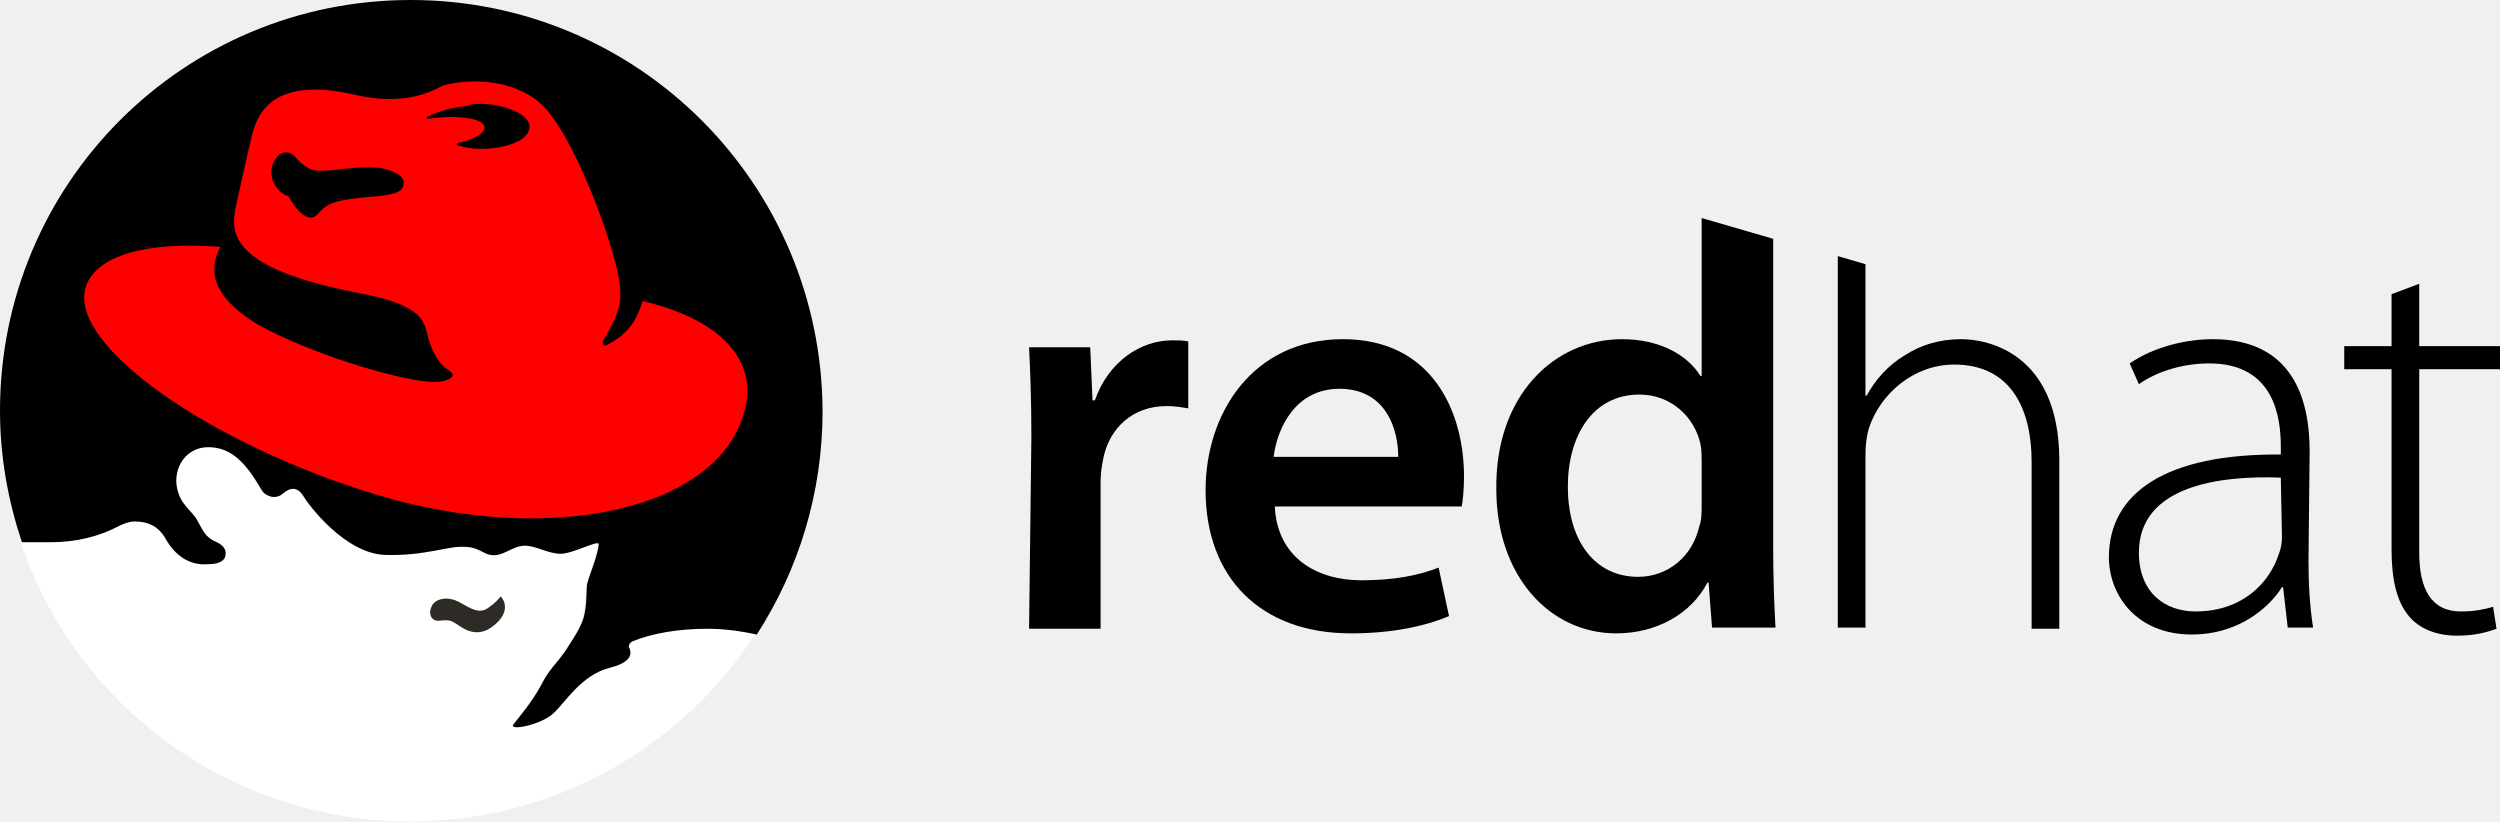
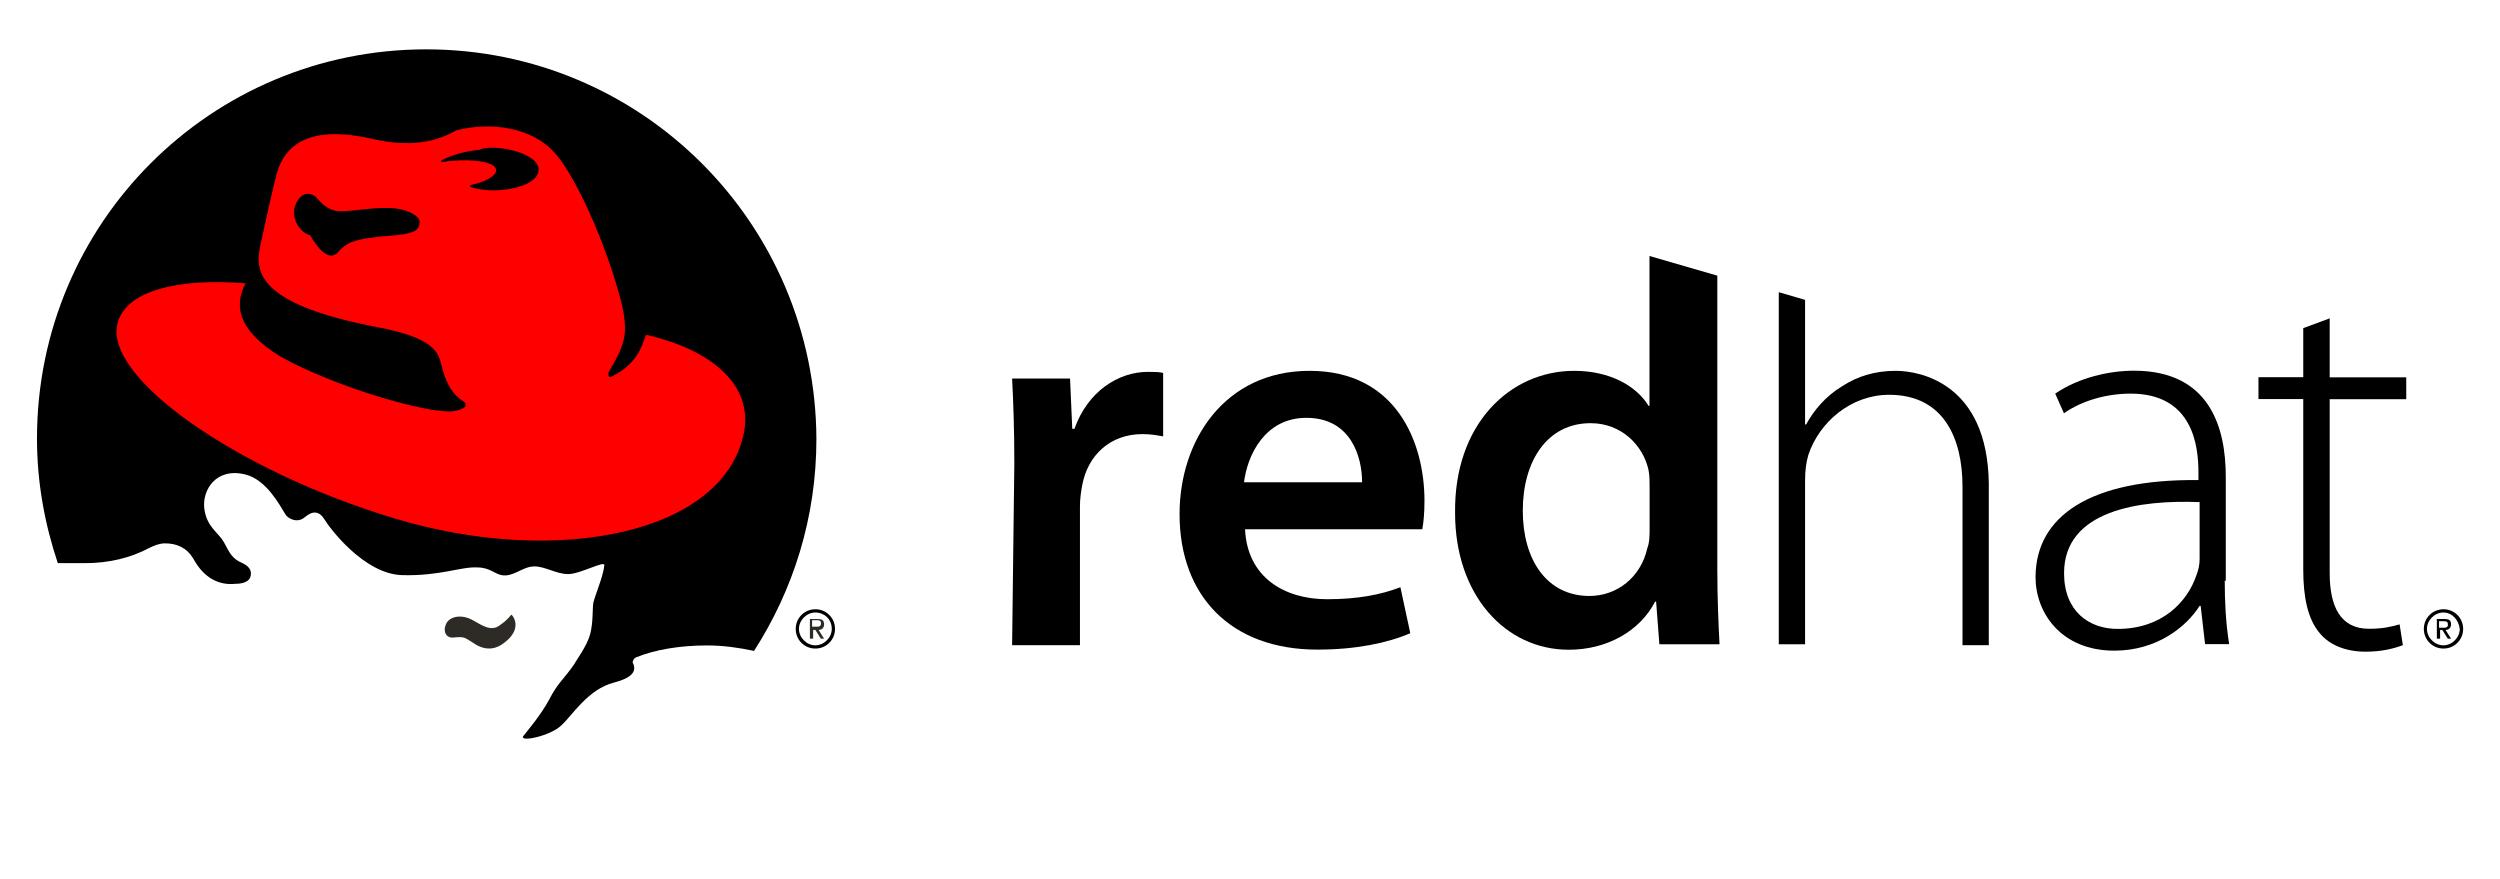
- <svg xmlns="http://www.w3.org/2000/svg" version="1.1" id="Layer_1" x="0px" y="0px" viewBox="0 0 216.7 71.2" style="enable-background:new 0 0 216.7 71.2;" xml:space="preserve">
+ <svg xmlns="http://www.w3.org/2000/svg" version="1.1" id="Layer_1" x="0px" y="0px" viewBox="0 0 1920 675" style="enable-background:new 0 0 1920 675;" xml:space="preserve">
  <style type="text/css">
	.st0{fill:#FFFFFF;}
	.st1{fill:#2E2A25;}
	.st2{fill:#FF0000;}
</style>
-   <path class="st0" d="M61.2,54.5c-2.5,0-4.8,0.4-6.5,1.1c-0.2,0.1-0.3,0.3-0.3,0.5c0,0.1,0,0.2,0.1,0.2c0.2,0.6-0.1,1.2-1.8,1.6  c-2.4,0.5-4,3-4.8,3.9c-1,1-3.9,1.6-3.5,1c0.3-0.5,1.7-1.9,2.4-3.4c0.7-1.4,1.3-1.8,2.2-3.1c0.3-0.4,1.2-1.7,1.5-2.8  c0.3-1,0.2-2.3,0.3-2.9c0.2-0.8,0.9-2.5,1-3.4c0-0.5-2.2,0.8-3.3,0.8s-2.1-0.6-3.1-0.7c-1.2-0.1-2,0.9-3,0.8  c-0.6-0.1-1.1-0.6-2.2-0.7c-1.5-0.1-3.4,0.9-6.9,0.7c-3.5-0.1-6.7-4.4-7.1-5.1c-0.5-0.8-1.1-0.8-1.8-0.2c-0.7,0.6-1.5,0.1-1.8-0.3  c-0.5-0.8-1.7-3.1-3.6-3.6c-2.6-0.7-3.9,1.4-3.8,3.1c0.2,1.7,1.3,2.2,1.8,3.1c0.5,0.9,0.8,1.5,1.7,1.9c0.7,0.3,0.9,0.7,0.7,1.3  c-0.2,0.5-0.9,0.6-1.4,0.6c-1,0-1.7-0.2-2.2-0.5c-0.6-0.4-1.1-0.9-1.6-1.8c-0.6-1-1.5-1.4-2.6-1.4c-0.5,0-1,0.1-1.4,0.4  C8.6,46.5,6.5,47,4.3,47H1.8c4.7,14.1,18.1,24.2,33.8,24.2c12.5,0,23.6-6.5,29.9-16.3C64.1,54.7,62.7,54.5,61.2,54.5z" />
-   <path class="st1" d="M43.4,51.7C43.4,51.7,43.3,51.7,43.4,51.7c-0.5,0.6-0.7,0.7-1.1,1c-0.8,0.6-1.7-0.1-2.3-0.4  c-1.3-0.8-2.4-0.3-2.6,0.3c-0.3,0.6,0,1.3,0.7,1.2c1-0.1,1,0,1.8,0.5c1.3,0.9,2.3,0.4,2.8,0c0.4-0.3,0.7-0.6,0.9-1  C44,52.5,43.6,51.9,43.4,51.7L43.4,51.7z" />
-   <path d="M35.6,0C15.9,0,0,15.9,0,35.6c0,4,0.7,7.8,1.9,11.4h2.5c2.2,0,4.2-0.5,5.9-1.4c0.4-0.2,0.9-0.4,1.4-0.4c1.1,0,2,0.4,2.6,1.4  c0.5,0.9,1,1.4,1.6,1.8c0.5,0.3,1.2,0.6,2.2,0.5c0.5,0,1.2-0.1,1.4-0.6c0.2-0.6-0.1-1-0.7-1.3c-1-0.4-1.2-1-1.7-1.9  s-1.6-1.4-1.8-3.1c-0.2-1.7,1.1-3.8,3.8-3.1c1.9,0.5,3.1,2.8,3.6,3.6c0.2,0.4,1.1,0.9,1.8,0.3c0.7-0.6,1.3-0.6,1.8,0.2  c0.4,0.7,3.6,5,7.1,5.1s5.4-0.8,6.9-0.7c1.1,0,1.6,0.6,2.2,0.7c1.1,0.2,1.9-0.8,3-0.8c1,0,2,0.7,3.1,0.7s3.4-1.3,3.3-0.8  c-0.1,1-0.8,2.6-1,3.4c-0.1,0.5,0,1.8-0.3,2.9c-0.3,1.1-1.3,2.4-1.5,2.8c-0.9,1.3-1.5,1.7-2.2,3.1c-0.8,1.5-2.1,3-2.4,3.4  c-0.4,0.6,2.5,0,3.5-1c0.9-0.8,2.4-3.3,4.8-3.9c1.6-0.4,2-1,1.8-1.6c0-0.1-0.1-0.2-0.1-0.2c0-0.2,0.1-0.4,0.3-0.5  c1.7-0.7,4-1.1,6.5-1.1c1.5,0,2.9,0.2,4.3,0.5c3.6-5.6,5.7-12.2,5.7-19.4C71.2,15.9,55.3,0,35.6,0z" />
-   <path class="st2" d="M55.7,26.1c-0.4,1.2-0.9,2.7-3.1,3.8c-0.3,0.2-0.4-0.1-0.3-0.4c0.8-1.4,1-1.8,1.2-2.4c0.3-0.8,0.5-2-0.2-4.5  c-1.3-4.8-4.1-11.3-6.2-13.4c-2-2-5.5-2.6-8.7-1.8C37.3,8,35,9.2,30.7,8.2c-7.4-1.7-8.5,2-8.9,3.7c-0.4,1.6-1.4,6.2-1.4,6.2  c-0.3,1.9-0.8,5.1,10.7,7.3c5.4,1,5.6,2.4,5.9,3.4c0.4,1.8,1.1,2.8,1.9,3.3c0.8,0.5,0,0.9-0.9,1c-2.3,0.2-10.7-2.2-15.7-5  c-4.1-2.5-4.2-4.8-3.2-6.7C12.8,20.9,8.2,22.1,7.4,25c-1.4,5,11,13.6,25.3,17.9c14.9,4.5,30.3,1.4,32-8  C65.4,30.7,61.8,27.5,55.7,26.1z M32.8,17c-4.1,0.3-4.5,0.7-5.3,1.6C26.4,19.7,25,17,25,17c-0.9-0.2-1.9-1.6-1.3-2.9  s1.6-0.9,1.9-0.5c0.4,0.5,1.2,1.3,2.3,1.2c1.1,0,2.3-0.3,4.1-0.3c1.8,0,2.9,0.7,3,1.2C35,16.4,34.8,16.8,32.8,17z M41.7,12.9  c-0.7,0-1.4-0.1-2-0.3c-0.1,0-0.1-0.1-0.1-0.1c0-0.1,0.1-0.1,0.1-0.1c1.4-0.3,2.4-0.9,2.3-1.4c-0.1-0.7-2-1-4.2-0.8  c-0.2,0-0.5,0.1-0.7,0.1l0,0c-0.1,0-0.1,0-0.1-0.1c0,0,0-0.1,0.1-0.1c0.8-0.4,2-0.8,3.3-0.9C40.9,9,41.3,9,41.6,9c0.1,0,0.1,0,0.2,0  c2.3,0.1,4.1,1,4.1,2C45.9,12.1,44,12.9,41.7,12.9z" />
+   <rect class="st0" width="1920" height="675" />
  <g>
-     <path d="M89.4,37.9c0-3.3-0.1-5.7-0.2-7.8h5.3l0.2,4.6h0.2c1.2-3.4,4-5.2,6.7-5.2c0.6,0,1,0,1.4,0.1v5.8c-0.6-0.1-1.1-0.2-1.9-0.2   c-2.9,0-5,1.9-5.5,4.7c-0.1,0.5-0.2,1.2-0.2,1.9v12.7h-6.2L89.4,37.9z" />
-     <path d="M110.5,43.9c0.2,4.4,3.6,6.4,7.5,6.4c2.8,0,4.9-0.4,6.7-1.1l0.9,4.2c-2.1,0.9-5,1.5-8.5,1.5c-7.9,0-12.6-4.9-12.6-12.4   c0-6.7,4.1-13.1,11.9-13.1c7.9,0,10.5,6.5,10.5,11.9c0,1.1-0.1,2.1-0.2,2.6L110.5,43.9z M121.2,39.6c0-2.3-1-5.9-5.1-5.9   c-3.8,0-5.4,3.4-5.7,5.9H121.2z" />
-     <path d="M200.1,48.6c0,1.9,0.1,3.9,0.4,5.8h-2.2l-0.4-3.5h-0.1c-1.2,1.9-3.9,4.1-7.8,4.1c-4.9,0-7.2-3.5-7.2-6.7   c0-5.6,5-9,14.9-8.9v-0.7c0-2.4-0.5-7.2-6.2-7.2c-2.1,0-4.4,0.6-6.1,1.8l-0.8-1.8c2.2-1.5,5-2.1,7.2-2.1c7,0,8.4,5.3,8.4,9.7   L200.1,48.6L200.1,48.6z M197.7,41.4c-5.3-0.2-12.3,0.7-12.3,6.5c0,3.5,2.3,5.1,4.9,5.1c4.1,0,6.4-2.5,7.2-4.9   c0.2-0.5,0.3-1,0.3-1.5L197.7,41.4L197.7,41.4z" />
-     <path d="M209.7,24.6V30h7v2h-7v15.9c0,3.1,1,5.1,3.6,5.1c1.3,0,2.1-0.2,2.8-0.4l0.3,1.9c-0.8,0.3-1.9,0.6-3.4,0.6   c-1.8,0-3.3-0.6-4.2-1.7c-1.1-1.3-1.5-3.3-1.5-5.8V32h-4.1v-2h4.1v-4.5L209.7,24.6z" />
-     <path d="M147.5,32.6h-0.1c-1.1-1.8-3.5-3.2-6.8-3.2c-5.9,0-11,4.9-10.9,13c0,7.5,4.6,12.5,10.4,12.5c3.5,0,6.5-1.7,7.9-4.4h0.1   l0.3,3.9h5.5c-0.1-1.7-0.2-4.3-0.2-6.8V20.7l-6.2-1.8V32.6z M147.5,43.8c0,0.6,0,1.3-0.2,1.8c-0.6,2.7-2.8,4.4-5.3,4.4   c-3.9,0-6.1-3.3-6.1-7.8s2.2-8,6.2-8c2.8,0,4.8,2,5.3,4.3c0.1,0.5,0.1,1.1,0.1,1.6V43.8z" />
-     <path d="M170,29.4c-1.9,0-3.5,0.5-4.9,1.4c-1.5,0.9-2.6,2.2-3.3,3.5h-0.1V22.9l-2.4-0.7v32.2h2.4V39.5c0-1,0.1-1.7,0.3-2.4   c1-3,3.9-5.5,7.4-5.5c5,0,6.7,4,6.7,8.4v14.5h2.4V39.7C178.4,30.6,172.3,29.4,170,29.4z" />
+     <path class="st1" d="M623.7,483.8h2.5l4.2,6.7h2.5l-4.2-6.7c2.5,0,4.2-1.7,4.2-4.2c0-3.4-1.7-4.2-5-4.2H622v15.1h2.5v-6.7H623.7z    M623.7,481.3v-5h3.4c1.7,0,3.4,0,3.4,2.5s-1.7,2.5-3.4,2.5H623.7z" />
+     <path d="M641.3,483c0,8.4-6.7,15.1-15.1,15.1s-15.1-6.7-15.1-15.1s6.7-15.1,15.1-15.1S641.3,474.6,641.3,483z M626.2,470.4   c-6.7,0-12.6,5.9-12.6,12.6s5.9,12.6,12.6,12.6s12.6-5.9,12.6-12.6C638.8,475.4,632.9,470.4,626.2,470.4z" />
+     <path class="st0" d="M542.2,495.6c-21,0-40.3,3.4-54.6,9.2c-1.7,0.8-2.5,2.5-2.5,4.2c0,0.8,0,1.7,0.8,1.7c1.7,5-0.8,10.1-15.1,13.4   c-20.2,4.2-33.6,25.2-40.3,32.7c-8.4,8.4-32.7,13.4-29.4,8.4c2.5-4.2,14.3-16,20.2-28.6c5.9-11.8,10.9-15.1,18.5-26   c2.5-3.4,10.1-14.3,12.6-23.5c2.5-8.4,1.7-19.3,2.5-24.4c1.7-6.7,7.6-21,8.4-28.6c0-4.2-18.5,6.7-27.7,6.7c-9.2,0-17.6-5-26-5.9   c-10.1-0.8-16.8,7.6-25.2,6.7c-5-0.8-9.2-5-18.5-5.9c-12.6-0.8-28.6,7.6-57.9,5.9c-29.4-0.8-56.3-36.9-59.6-42.8   c-4.2-6.7-9.2-6.7-15.1-1.7c-5.9,5-12.6,0.8-15.1-2.5c-4.2-6.7-14.3-26-30.2-30.2c-21.8-5.9-32.7,11.8-31.9,26   c1.7,14.3,10.9,18.5,15.1,26c4.2,7.6,6.7,12.6,14.3,16c5.9,2.5,7.6,5.9,5.9,10.9c-1.7,4.2-7.6,5-11.8,5c-8.4,0-14.3-1.7-18.5-4.2   c-5-3.4-9.2-7.6-13.4-15.1c-5-8.4-12.6-11.8-21.8-11.8c-4.2,0-8.4,0.8-11.8,3.4c-13.4,7.6-31.1,11.8-49.5,11.8h-21   c39.5,118.4,152,203.2,283.8,203.2c105,0,198.2-54.6,251.1-136.9C566.6,497.2,554.8,495.6,542.2,495.6z" />
+     <path class="st1" d="M392.8,472C392.8,472,391.9,472,392.8,472c-4.2,5-5.9,5.9-9.2,8.4c-6.7,5-14.3-0.8-19.3-3.4   c-10.9-6.7-20.2-2.5-21.8,2.5c-2.5,5,0,10.9,5.9,10.1c8.4-0.8,8.4,0,15.1,4.2c10.9,7.6,19.3,3.4,23.5,0c3.4-2.5,5.9-5,7.6-8.4   C397.8,478.8,394.5,473.7,392.8,472L392.8,472z" />
+     <path d="M327.3,37.9c-165.4,0-298.9,133.5-298.9,298.9c0,33.6,5.9,65.5,16,95.7h21c18.5,0,35.3-4.2,49.5-11.8   c3.4-1.7,7.6-3.4,11.8-3.4c9.2,0,16.8,3.4,21.8,11.8c4.2,7.6,8.4,11.8,13.4,15.1c4.2,2.5,10.1,5,18.5,4.2c4.2,0,10.1-0.8,11.8-5   c1.7-5-0.8-8.4-5.9-10.9c-8.4-3.4-10.1-8.4-14.3-16c-4.2-7.6-13.4-11.8-15.1-26c-1.7-14.3,9.2-31.9,31.9-26   c16,4.2,26,23.5,30.2,30.2c1.7,3.4,9.2,7.6,15.1,2.5c5.9-5,10.9-5,15.1,1.7c3.4,5.9,30.2,42,59.6,42.8c29.4,0.8,45.3-6.7,57.9-5.9   c9.2,0,13.4,5,18.5,5.9c9.2,1.7,16-6.7,25.2-6.7c8.4,0,16.8,5.9,26,5.9c9.2,0,28.6-10.9,27.7-6.7c-0.8,8.4-6.7,21.8-8.4,28.6   c-0.8,4.2,0,15.1-2.5,24.4c-2.5,9.2-10.9,20.2-12.6,23.5c-7.6,10.9-12.6,14.3-18.5,26c-6.7,12.6-17.6,25.2-20.2,28.6   c-3.4,5,21,0,29.4-8.4c7.6-6.7,20.2-27.7,40.3-32.7c13.4-3.4,16.8-8.4,15.1-13.4c0-0.8-0.8-1.7-0.8-1.7c0-1.7,0.8-3.4,2.5-4.2   c14.3-5.9,33.6-9.2,54.6-9.2c12.6,0,24.4,1.7,36.1,4.2c30.2-47,47.9-102.4,47.9-162.9C626.2,171.4,492.7,37.9,327.3,37.9z" />
+     <path class="st2" d="M496.1,257.1c-3.4,10.1-7.6,22.7-26,31.9c-2.5,1.7-3.4-0.8-2.5-3.4c6.7-11.8,8.4-15.1,10.1-20.2   c2.5-6.7,4.2-16.8-1.7-37.8c-10.9-40.3-34.4-94.9-52.1-112.5c-16.8-16.8-46.2-21.8-73.1-15.1c-9.2,5-28.6,15.1-64.7,6.7   c-62.1-14.3-71.4,16.8-74.7,31.1c-3.4,13.4-11.8,52.1-11.8,52.1c-2.5,16-6.7,42.8,89.8,61.3c45.3,8.4,47,20.2,49.5,28.6   c3.4,15.1,9.2,23.5,16,27.7c6.7,4.2,0,7.6-7.6,8.4c-19.3,1.7-89.8-18.5-131.8-42c-34.4-21-35.3-40.3-26.9-56.3   c-52.9-4.2-91.5,5.9-98.2,30.2c-11.8,42,92.4,114.2,212.4,150.3C428,435.9,557.4,409.9,571.6,331   C577.5,295.7,547.3,268.8,496.1,257.1z M303.8,180.7c-34.4,2.5-37.8,5.9-44.5,13.4c-9.2,9.2-21-13.4-21-13.4   c-7.6-1.7-16-13.4-10.9-24.4c5-10.9,13.4-7.6,16-4.2c3.4,4.2,10.1,10.9,19.3,10.1c9.2,0,19.3-2.5,34.4-2.5s24.4,5.9,25.2,10.1   C322.2,175.6,320.6,179,303.8,180.7z M378.5,146.2c-5.9,0-11.8-0.8-16.8-2.5c-0.8,0-0.8-0.8-0.8-0.8c0-0.8,0.8-0.8,0.8-0.8   c11.8-2.5,20.2-7.6,19.3-11.8c-0.8-5.9-16.8-8.4-35.3-6.7c-1.7,0-4.2,0.8-5.9,0.8l0,0c-0.8,0-0.8,0-0.8-0.8c0,0,0-0.8,0.8-0.8   c6.7-3.4,16.8-6.7,27.7-7.6c4.2-1.7,7.6-1.7,10.1-1.7c0.8,0,0.8,0,1.7,0c19.3,0.8,34.4,8.4,34.4,16.8   C413.8,139.5,397.8,146.2,378.5,146.2z" />
+     <g>
+       <path d="M779,356.2c0-27.7-0.8-47.9-1.7-65.5h44.5l1.7,38.6h1.7c10.1-28.6,33.6-43.7,56.3-43.7c5,0,8.4,0,11.8,0.8v48.7    c-5-0.8-9.2-1.7-16-1.7c-24.4,0-42,16-46.2,39.5c-0.8,4.2-1.7,10.1-1.7,16v106.6h-52.1L779,356.2z" />
+       <path d="M956.2,406.5c1.7,36.9,30.2,53.7,63,53.7c23.5,0,41.1-3.4,56.3-9.2l7.6,35.3c-17.6,7.6-42,12.6-71.4,12.6    c-66.3,0-105.8-41.1-105.8-104.1c0-56.3,34.4-110,99.9-110c66.3,0,88.2,54.6,88.2,99.9c0,9.2-0.8,17.6-1.7,21.8L956.2,406.5z     M1046.1,370.4c0-19.3-8.4-49.5-42.8-49.5c-31.9,0-45.3,28.6-47.9,49.5H1046.1z" />
+       <path d="M1708.6,446c0,16,0.8,32.7,3.4,48.7h-18.5l-3.4-29.4h-0.8c-10.1,16-32.7,34.4-65.5,34.4c-41.1,0-60.5-29.4-60.5-56.3    c0-47,42-75.6,125.1-74.7v-5.9c0-20.2-4.2-60.5-52.1-60.5c-17.6,0-36.9,5-51.2,15.1l-6.7-15.1c18.5-12.6,42-17.6,60.5-17.6    c58.8,0,70.5,44.5,70.5,81.5V446H1708.6z M1688.5,385.6c-44.5-1.7-103.3,5.9-103.3,54.6c0,29.4,19.3,42.8,41.1,42.8    c34.4,0,53.7-21,60.5-41.1c1.7-4.2,2.5-8.4,2.5-12.6v-43.7H1688.5z" />
+       <path d="M1789.2,244.5v45.3h58.8v16.8h-58.8v133.5c0,26,8.4,42.8,30.2,42.8c10.9,0,17.6-1.7,23.5-3.4l2.5,16c-6.7,2.5-16,5-28.6,5    c-15.1,0-27.7-5-35.3-14.3c-9.2-10.9-12.6-27.7-12.6-48.7v-131h-34.4v-16.8h34.4V252L1789.2,244.5z" />
+       <path d="M1873.2,483.8h2.5l4.2,6.7h2.5l-4.2-6.7c2.5,0,4.2-1.7,4.2-4.2c0-3.4-1.7-4.2-5-4.2h-5.9v15.1h2.5v-6.7H1873.2z     M1873.2,482.1v-5h3.4c1.7,0,3.4,0,3.4,2.5s-1.7,2.5-3.4,2.5H1873.2z" />
+       <path d="M1891.7,483c0,8.4-6.7,15.1-15.1,15.1c-8.4,0-15.1-6.7-15.1-15.1s6.7-15.1,15.1-15.1S1891.7,474.6,1891.7,483z     M1876.5,470.4c-6.7,0-12.6,5.9-12.6,12.6s5.9,12.6,12.6,12.6s12.6-5.9,12.6-12.6C1888.3,476.2,1883.3,470.4,1876.5,470.4z" />
+       <path d="M1266.9,311.7h-0.8c-9.2-15.1-29.4-26.9-57.1-26.9c-49.5,0-92.4,41.1-91.5,109.2c0,63,38.6,105,87.3,105    c29.4,0,54.6-14.3,66.3-36.9h0.8l2.5,32.7h46.2c-0.8-14.3-1.7-36.1-1.7-57.1V211.7l-52.1-15.1V311.7z M1266.9,405.7    c0,5,0,10.9-1.7,15.1c-5,22.7-23.5,36.9-44.5,36.9c-32.7,0-51.2-27.7-51.2-65.5s18.5-67.2,52.1-67.2c23.5,0,40.3,16.8,44.5,36.1    c0.8,4.2,0.8,9.2,0.8,13.4V405.7z" />
+       <path d="M1455.9,284.8c-16,0-29.4,4.2-41.1,11.8c-12.6,7.6-21.8,18.5-27.7,29.4h-0.8v-95.7l-20.2-5.9v270.4h20.2V369.6    c0-8.4,0.8-14.3,2.5-20.2c8.4-25.2,32.7-46.2,62.1-46.2c42,0,56.3,33.6,56.3,70.5v121.8h20.2V371.3    C1526.4,294.9,1475.2,284.8,1455.9,284.8z" />
+     </g>
  </g>
</svg>
